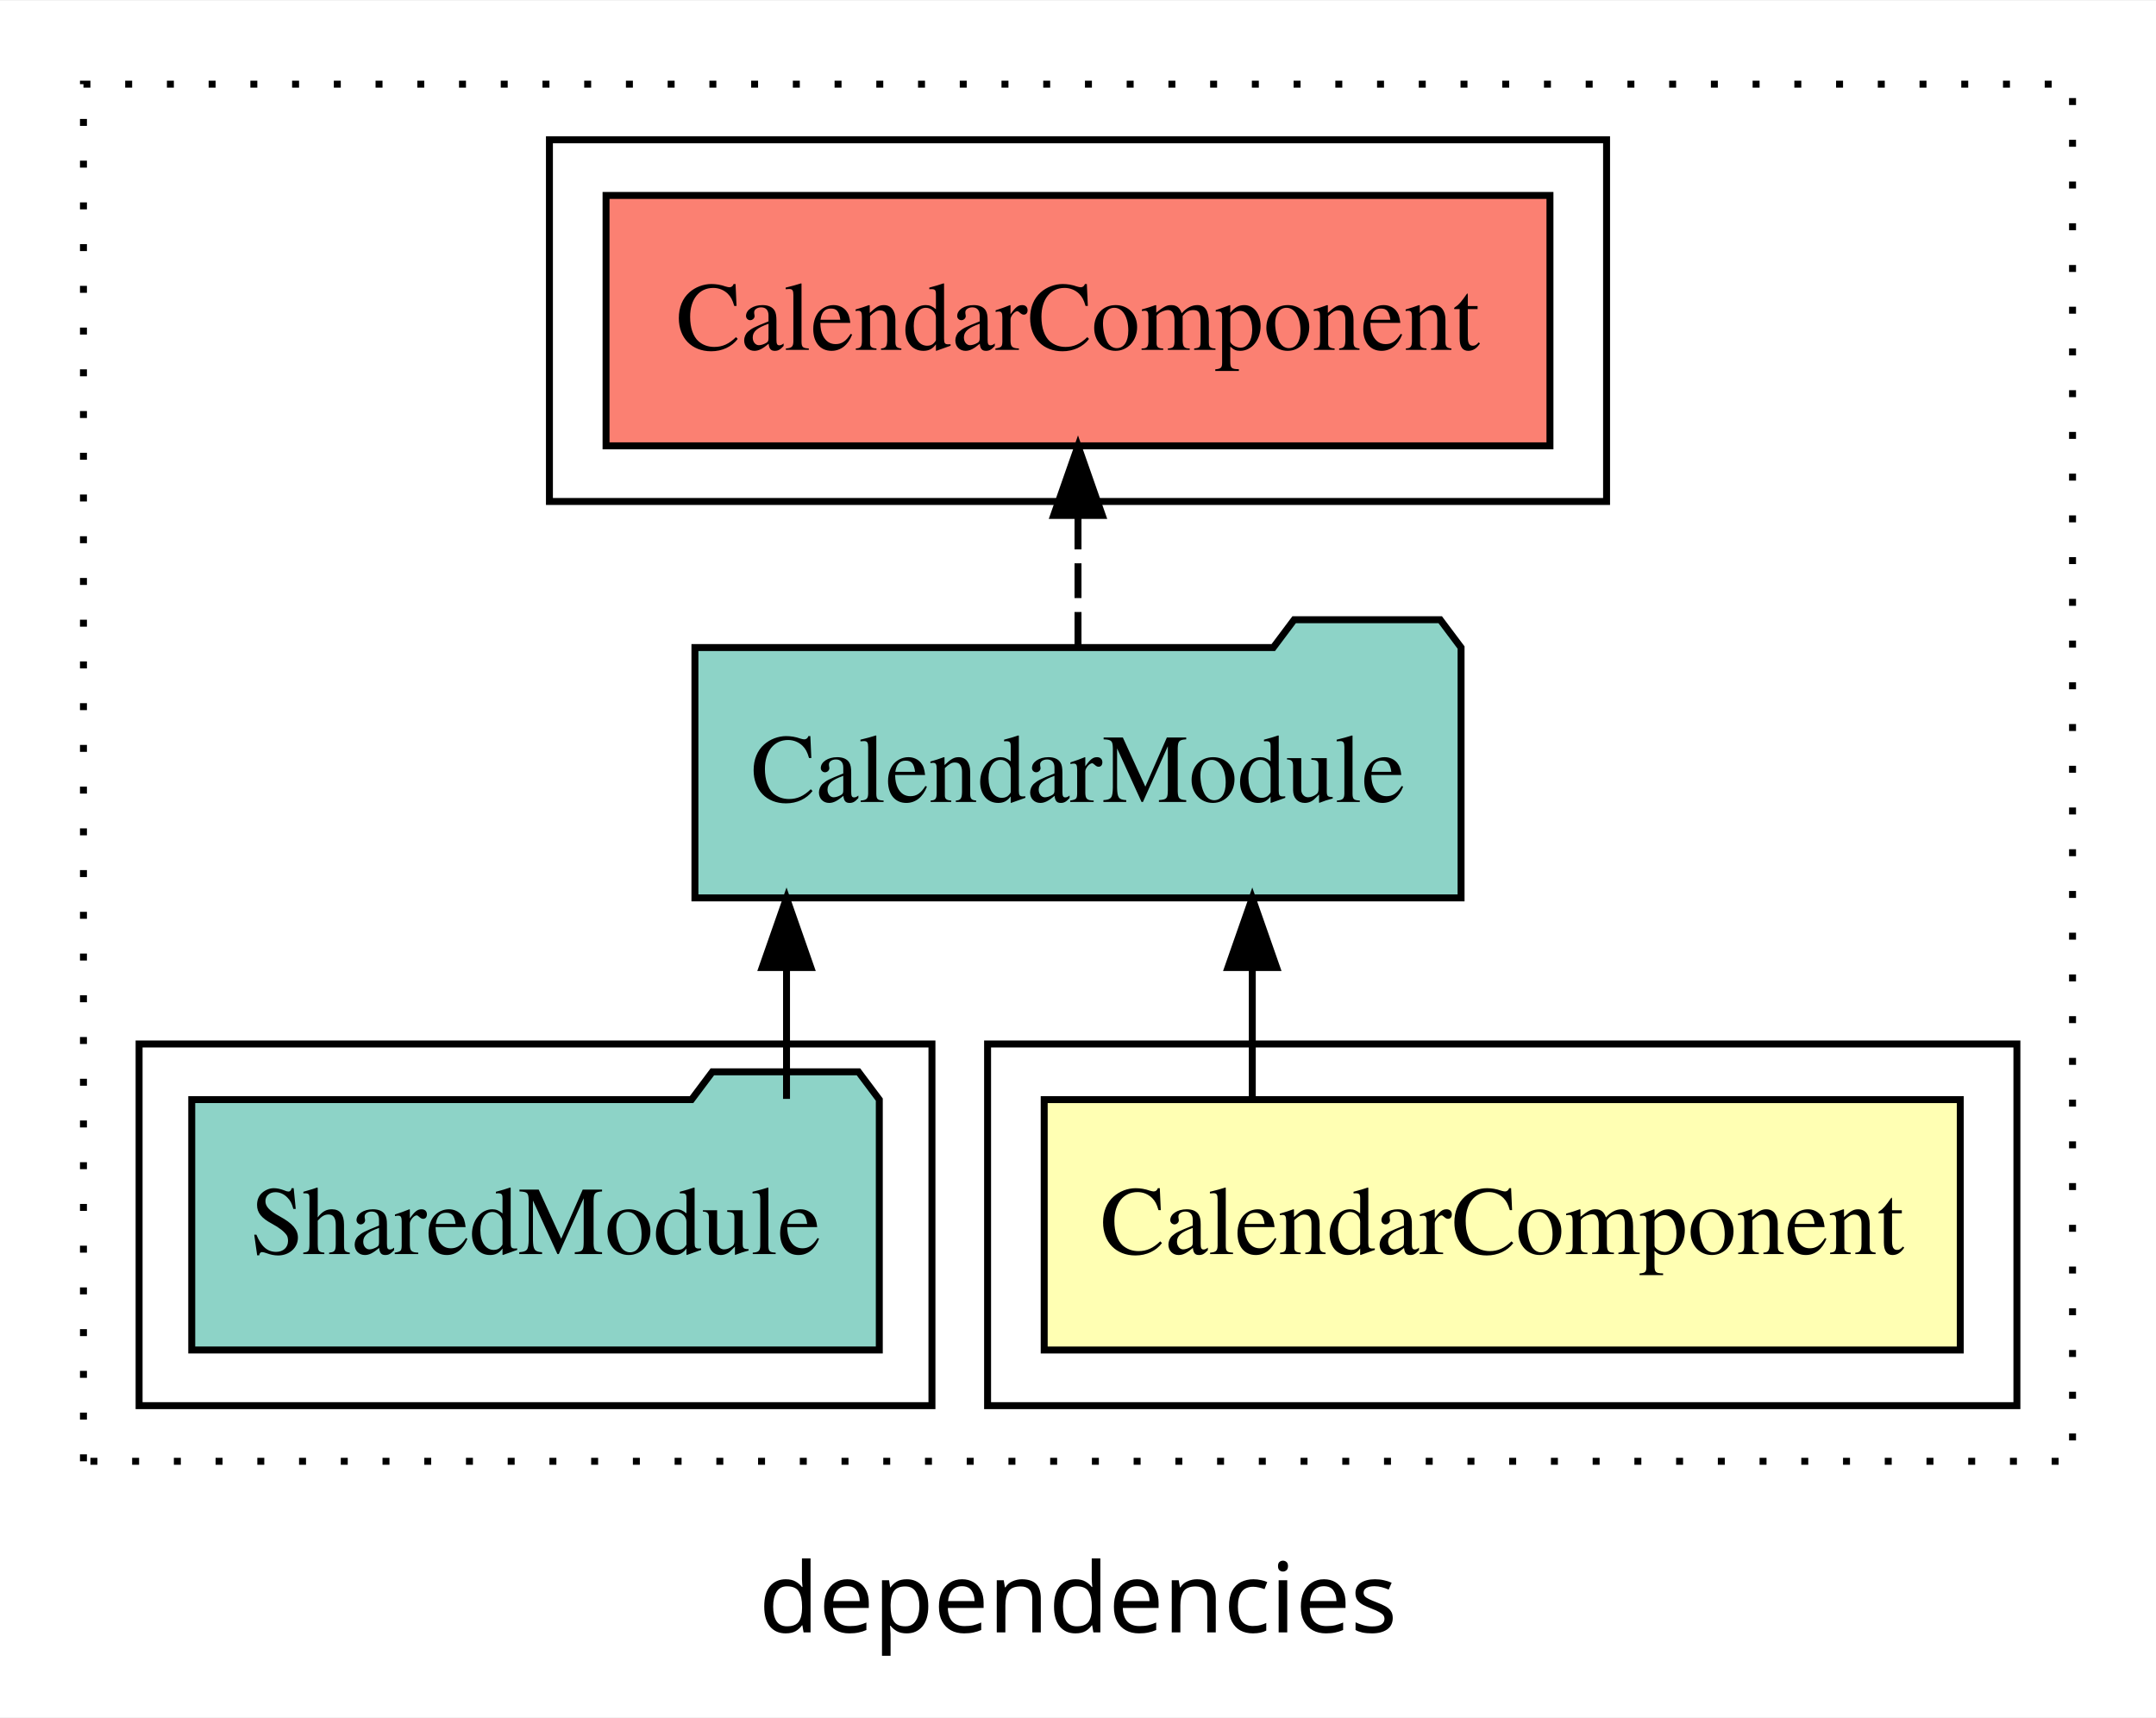
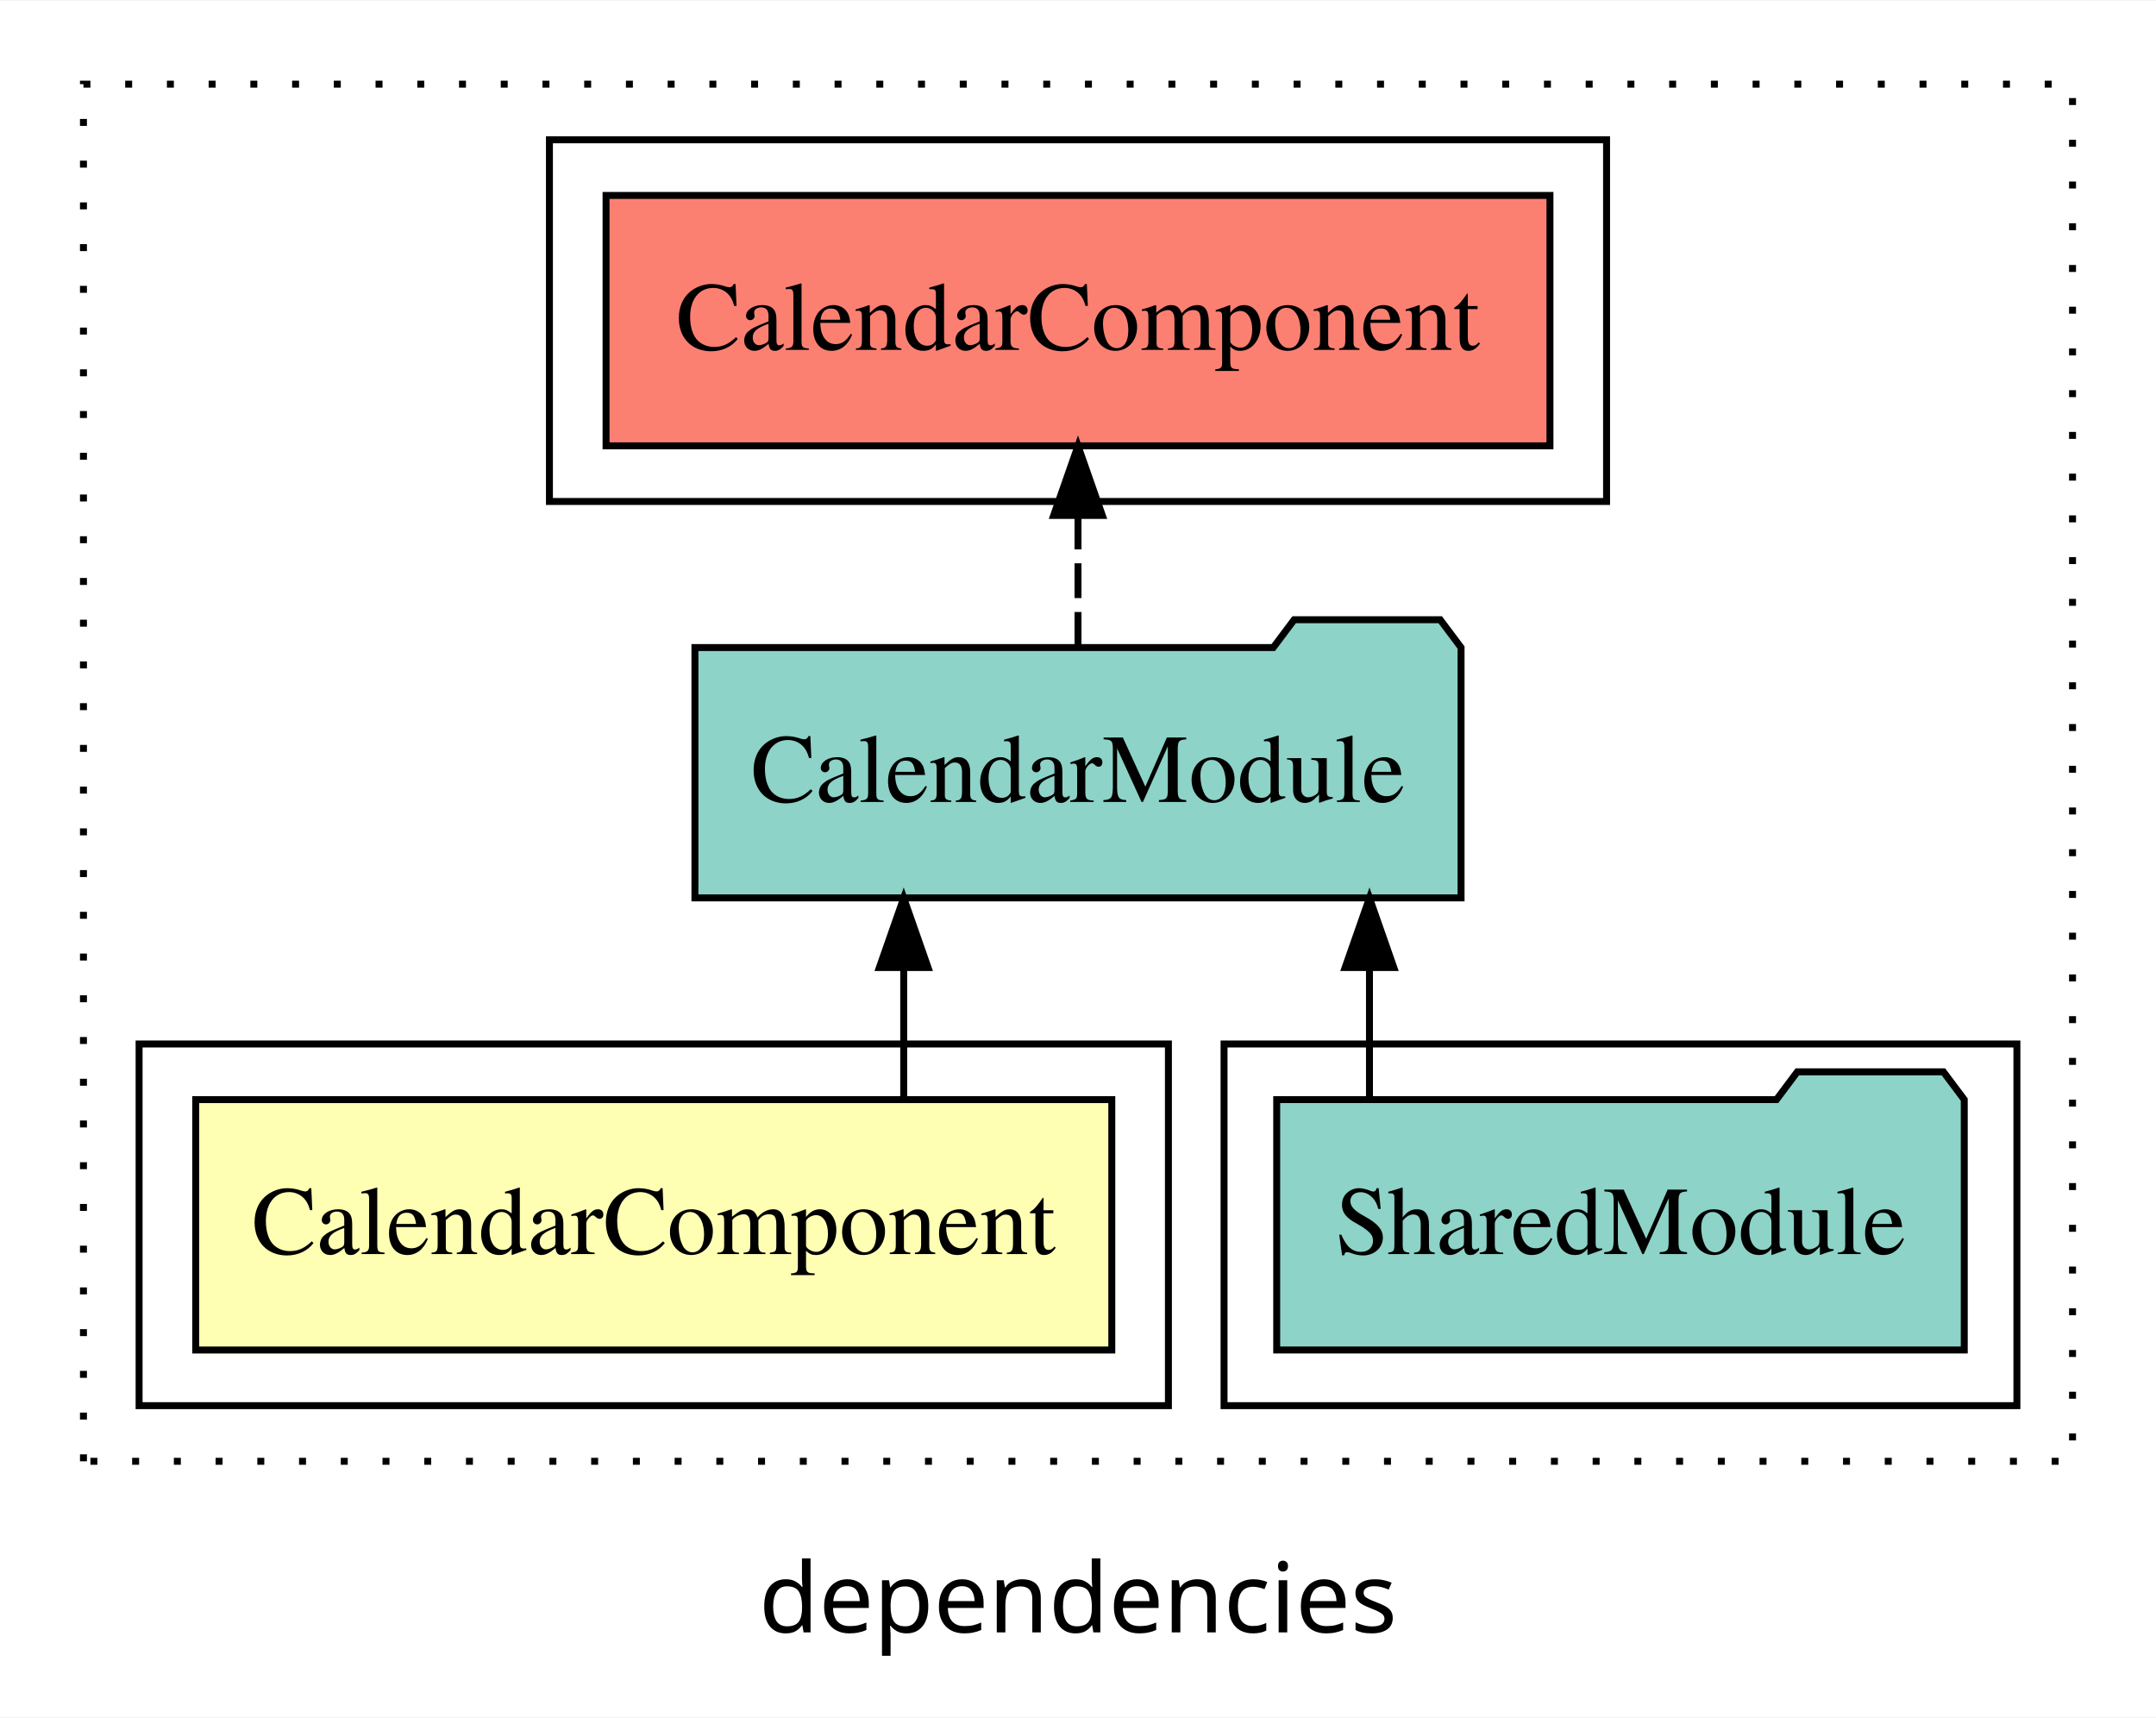
<svg xmlns="http://www.w3.org/2000/svg" width="310pt" height="247pt" viewBox="0.00 0.00 310.00 246.80">
  <g id="graph0" class="graph" transform="scale(1 1) rotate(0) translate(4 242.8)">
    <polygon fill="white" stroke="transparent" points="-4,4 -4,-242.8 306,-242.8 306,4 -4,4" />
    <text text-anchor="middle" x="151" y="-8.2" font-family="sans-serif" font-size="14.00">dependencies</text>
    <g id="clust1" class="cluster">
      <polygon fill="none" stroke="black" stroke-dasharray="1,5" points="8,-32.8 8,-230.8 294,-230.8 294,-32.8 8,-32.8" />
    </g>
-     <g id="clust2" class="cluster">
-       <polygon fill="none" stroke="black" points="138,-40.8 138,-92.8 286,-92.8 286,-40.8 138,-40.8" />
-     </g>
    <g id="clust5" class="cluster">
      <polygon fill="none" stroke="black" points="75,-170.8 75,-222.8 227,-222.8 227,-170.8 75,-170.8" />
    </g>
    <g id="clust4" class="cluster">
-       <polygon fill="none" stroke="black" points="16,-40.8 16,-92.8 130,-92.8 130,-40.8 16,-40.8" />
+       <polygon fill="none" stroke="black" points="172,-40.8 172,-92.8 286,-92.8 286,-40.8 172,-40.8" />
+     </g>
+     <g id="clust2" class="cluster">
+       <polygon fill="none" stroke="black" points="16,-40.8 16,-92.8 164,-92.8 164,-40.8 16,-40.8" />
    </g>
    <g id="node1" class="node">
-       <polygon fill="#ffffb3" stroke="black" points="277.86,-84.8 146.14,-84.8 146.14,-48.8 277.86,-48.8 277.86,-84.8" />
-       <text text-anchor="middle" x="212" y="-62.6" font-family="Times,serif" font-size="14.00">CalendarComponent</text>
+       <polygon fill="#ffffb3" stroke="black" points="155.86,-84.8 24.14,-84.8 24.14,-48.8 155.86,-48.8 155.86,-84.8" />
+       <text text-anchor="middle" x="90" y="-62.6" font-family="Times,serif" font-size="14.00">CalendarComponent</text>
    </g>
    <g id="node2" class="node">
      <polygon fill="#8dd3c7" stroke="black" points="206.08,-149.8 203.08,-153.8 182.08,-153.8 179.08,-149.8 95.92,-149.8 95.92,-113.8 206.08,-113.8 206.08,-149.8" />
      <text text-anchor="middle" x="151" y="-127.6" font-family="Times,serif" font-size="14.00">CalendarModule</text>
    </g>
    <g id="edge1" class="edge">
-       <path fill="none" stroke="black" d="M176.06,-84.91C176.06,-84.91 176.06,-103.79 176.06,-103.79" />
-       <polygon fill="black" stroke="black" points="172.56,-103.79 176.06,-113.79 179.56,-103.79 172.56,-103.79" />
+       <path fill="none" stroke="black" d="M125.94,-84.91C125.94,-84.91 125.94,-103.79 125.94,-103.79" />
+       <polygon fill="black" stroke="black" points="122.44,-103.79 125.94,-113.79 129.44,-103.79 122.44,-103.79" />
    </g>
    <g id="node4" class="node">
      <polygon fill="#fb8072" stroke="black" points="218.86,-214.8 83.14,-214.8 83.14,-178.8 218.86,-178.8 218.86,-214.8" />
      <text text-anchor="middle" x="151" y="-192.6" font-family="Times,serif" font-size="14.00">CalendarComponent </text>
    </g>
    <g id="edge3" class="edge">
      <path fill="none" stroke="black" stroke-dasharray="5,2" d="M151,-149.91C151,-149.91 151,-168.79 151,-168.79" />
      <polygon fill="black" stroke="black" points="147.5,-168.79 151,-178.79 154.5,-168.79 147.5,-168.79" />
    </g>
    <g id="node3" class="node">
-       <polygon fill="#8dd3c7" stroke="black" points="122.43,-84.8 119.43,-88.8 98.43,-88.8 95.43,-84.8 23.57,-84.8 23.57,-48.8 122.43,-48.8 122.43,-84.8" />
-       <text text-anchor="middle" x="73" y="-62.6" font-family="Times,serif" font-size="14.00">SharedModule</text>
+       <polygon fill="#8dd3c7" stroke="black" points="278.43,-84.8 275.43,-88.8 254.43,-88.8 251.43,-84.8 179.57,-84.8 179.57,-48.8 278.43,-48.8 278.43,-84.8" />
+       <text text-anchor="middle" x="229" y="-62.6" font-family="Times,serif" font-size="14.00">SharedModule</text>
    </g>
    <g id="edge2" class="edge">
-       <path fill="none" stroke="black" d="M109.09,-84.91C109.09,-84.91 109.09,-103.79 109.09,-103.79" />
-       <polygon fill="black" stroke="black" points="105.59,-103.79 109.09,-113.79 112.59,-103.79 105.59,-103.79" />
+       <path fill="none" stroke="black" d="M192.91,-84.91C192.91,-84.91 192.91,-103.79 192.91,-103.79" />
+       <polygon fill="black" stroke="black" points="189.41,-103.79 192.91,-113.79 196.41,-103.79 189.41,-103.79" />
    </g>
  </g>
</svg>
